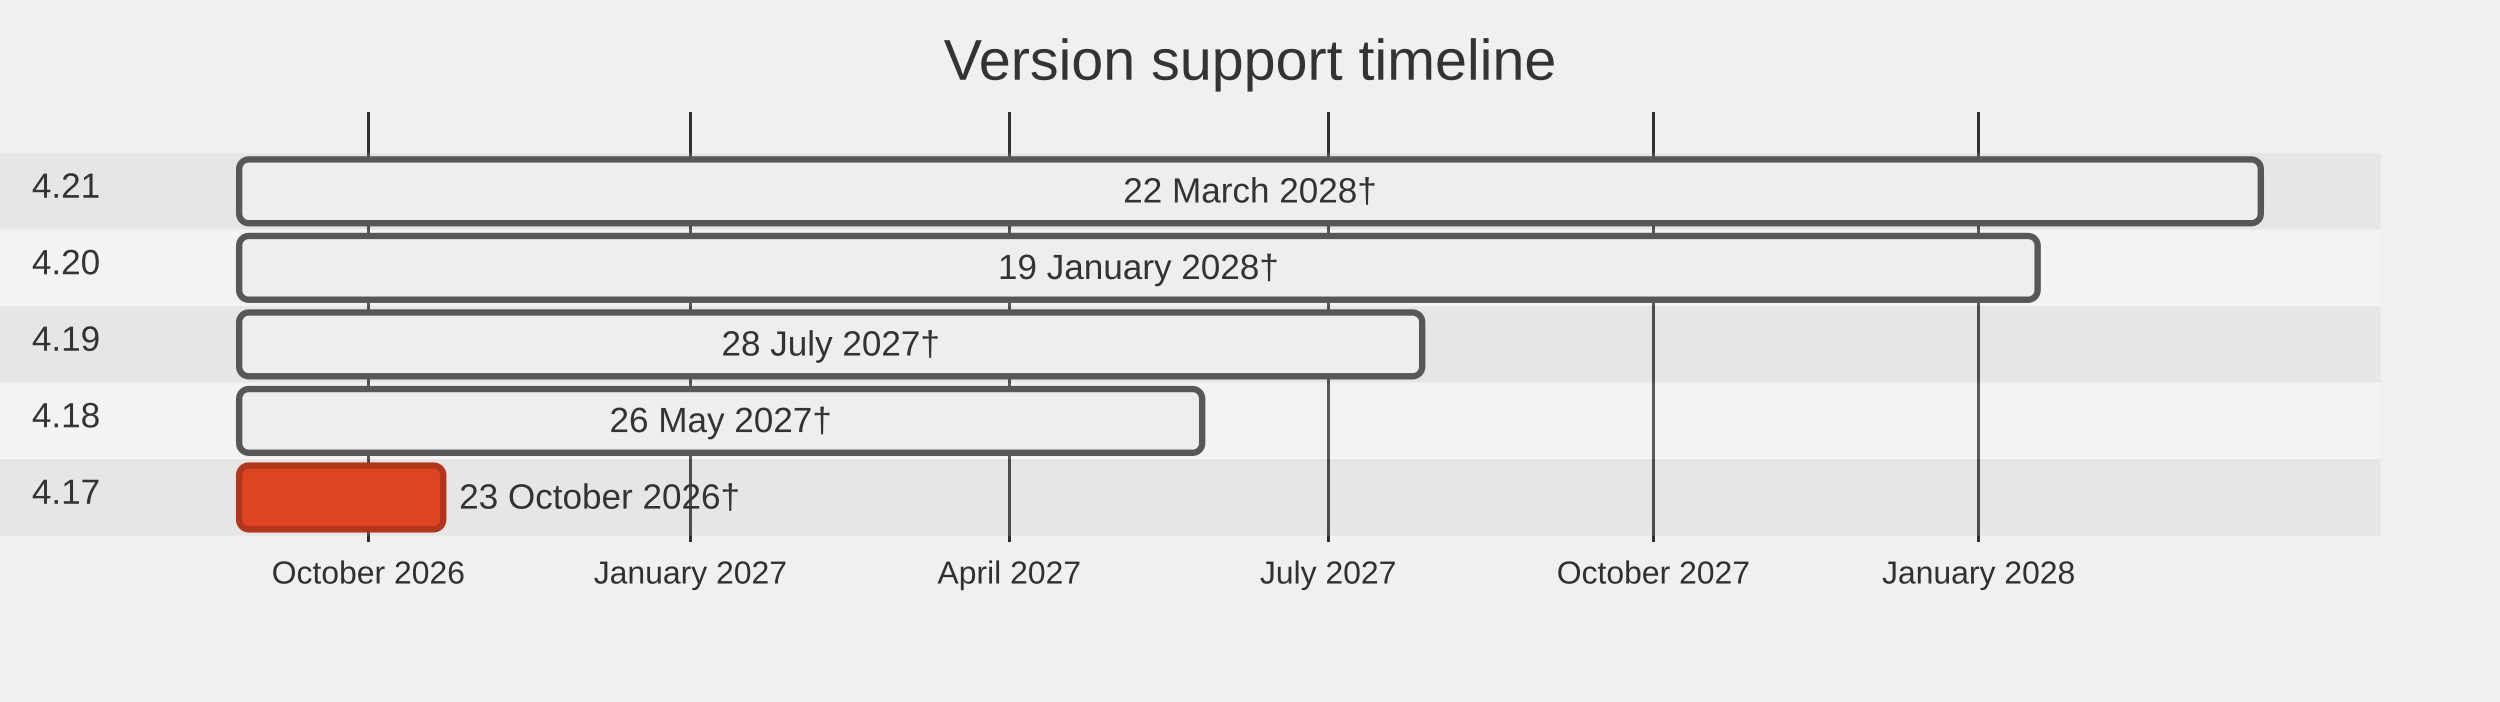
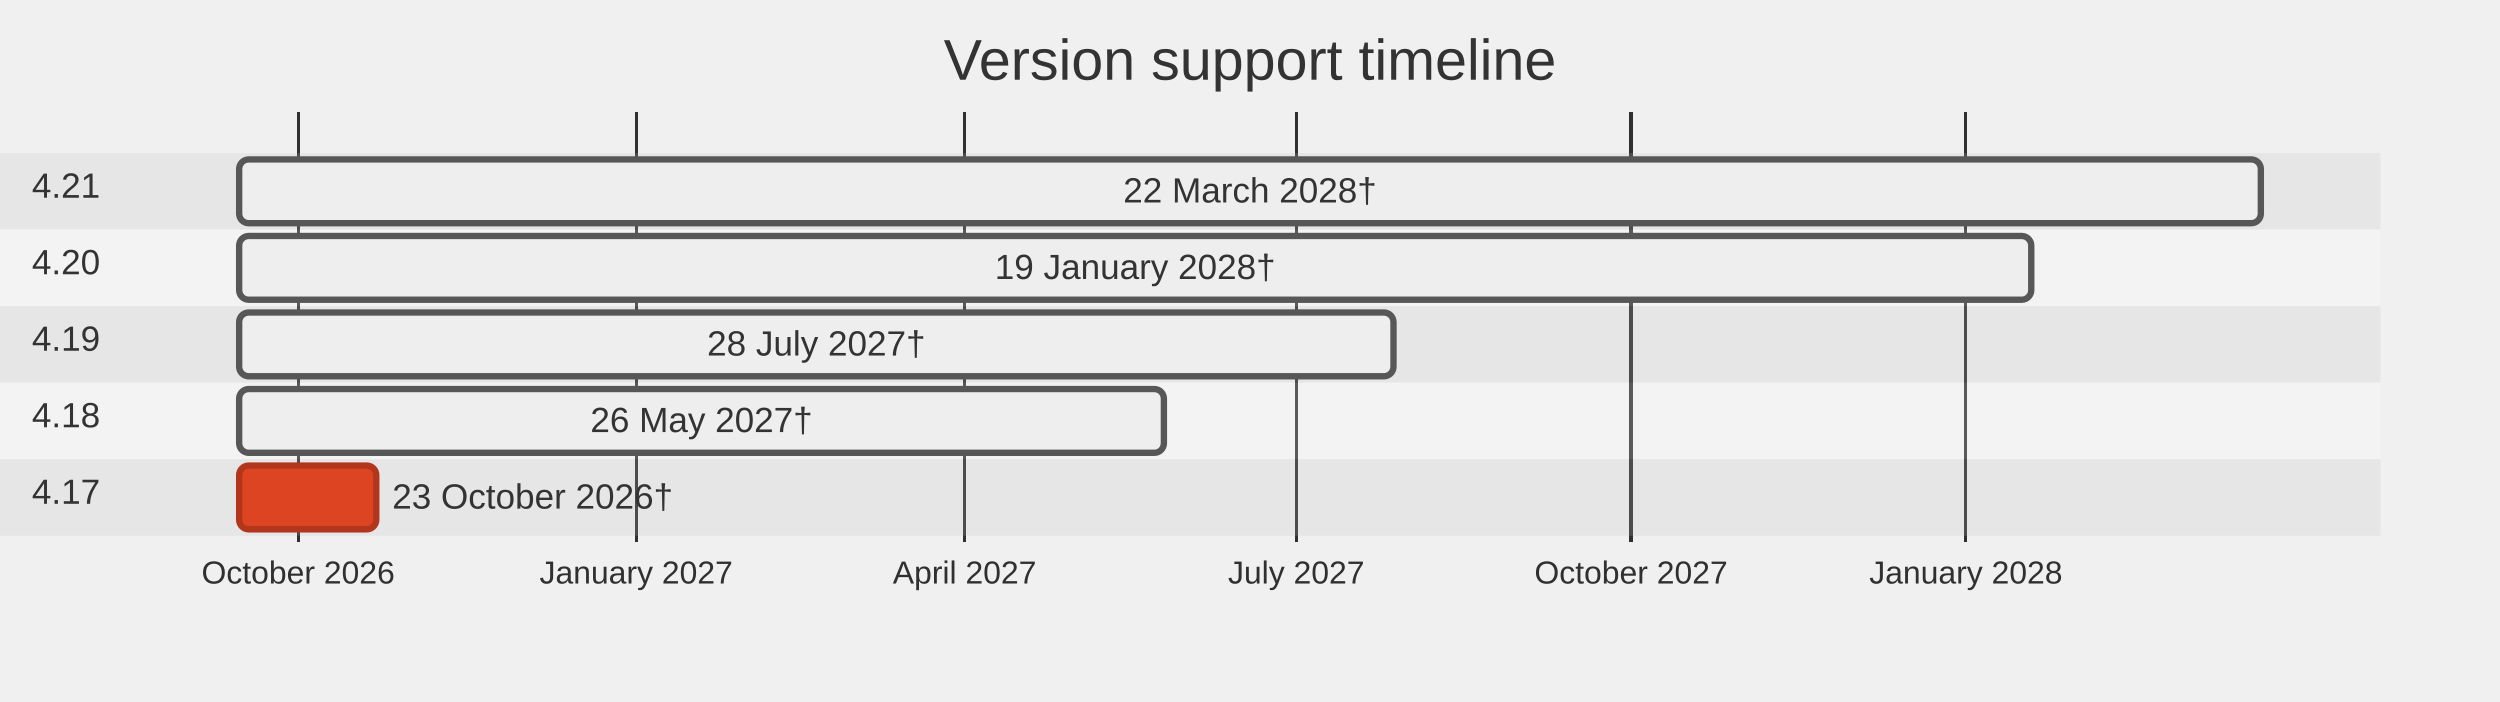
<svg xmlns="http://www.w3.org/2000/svg" id="my-svg" width="100%" viewBox="0 0 784 220" style="max-width: 784px; background-color: white;" role="graphics-document document" aria-roledescription="gantt">
  <style>#my-svg{font-family:"trebuchet ms",verdana,arial,sans-serif;font-size:16px;fill:#000000;}@keyframes edge-animation-frame{from{stroke-dashoffset:0;}}@keyframes dash{to{stroke-dashoffset:0;}}#my-svg .edge-animation-slow{stroke-dasharray:9,5!important;stroke-dashoffset:900;animation:dash 50s linear infinite;stroke-linecap:round;}#my-svg .edge-animation-fast{stroke-dasharray:9,5!important;stroke-dashoffset:900;animation:dash 20s linear infinite;stroke-linecap:round;}#my-svg .error-icon{fill:#552222;}#my-svg .error-text{fill:#552222;stroke:#552222;}#my-svg .edge-thickness-normal{stroke-width:1px;}#my-svg .edge-thickness-thick{stroke-width:3.5px;}#my-svg .edge-pattern-solid{stroke-dasharray:0;}#my-svg .edge-thickness-invisible{stroke-width:0;fill:none;}#my-svg .edge-pattern-dashed{stroke-dasharray:3;}#my-svg .edge-pattern-dotted{stroke-dasharray:2;}#my-svg .marker{fill:#666;stroke:#666;}#my-svg .marker.cross{stroke:#666;}#my-svg svg{font-family:"trebuchet ms",verdana,arial,sans-serif;font-size:16px;}#my-svg p{margin:0;}#my-svg .mermaid-main-font{font-family:"trebuchet ms",verdana,arial,sans-serif;}#my-svg .exclude-range{fill:#eeeeee;}#my-svg .section{stroke:none;opacity:0.2;}#my-svg .section0{fill:hsl(0, 0%, 73.922%);}#my-svg .section2{fill:hsl(0, 0%, 73.922%);}#my-svg .section1,#my-svg .section3{fill:white;opacity:0.2;}#my-svg .sectionTitle0{fill:#333;}#my-svg .sectionTitle1{fill:#333;}#my-svg .sectionTitle2{fill:#333;}#my-svg .sectionTitle3{fill:#333;}#my-svg .sectionTitle{text-anchor:start;font-family:"trebuchet ms",verdana,arial,sans-serif;}#my-svg .grid .tick{stroke:hsl(0, 0%, 90%);opacity:0.8;shape-rendering:crispEdges;}#my-svg .grid .tick text{font-family:"trebuchet ms",verdana,arial,sans-serif;fill:#000000;}#my-svg .grid path{stroke-width:0;}#my-svg .today{fill:none;stroke:#d42;stroke-width:2px;}#my-svg .task{stroke-width:2;}#my-svg .taskText{text-anchor:middle;font-family:"trebuchet ms",verdana,arial,sans-serif;}#my-svg .taskTextOutsideRight{fill:#333;text-anchor:start;font-family:"trebuchet ms",verdana,arial,sans-serif;}#my-svg .taskTextOutsideLeft{fill:#333;text-anchor:end;}#my-svg .task.clickable{cursor:pointer;}#my-svg .taskText.clickable{cursor:pointer;fill:#003163!important;font-weight:bold;}#my-svg .taskTextOutsideLeft.clickable{cursor:pointer;fill:#003163!important;font-weight:bold;}#my-svg .taskTextOutsideRight.clickable{cursor:pointer;fill:#003163!important;font-weight:bold;}#my-svg .taskText0,#my-svg .taskText1,#my-svg .taskText2,#my-svg .taskText3{fill:white;}#my-svg .task0,#my-svg .task1,#my-svg .task2,#my-svg .task3{fill:#707070;stroke:hsl(0, 0%, 33.922%);}#my-svg .taskTextOutside0,#my-svg .taskTextOutside2{fill:#333;}#my-svg .taskTextOutside1,#my-svg .taskTextOutside3{fill:#333;}#my-svg .active0,#my-svg .active1,#my-svg .active2,#my-svg .active3{fill:#eee;stroke:hsl(0, 0%, 33.922%);}#my-svg .activeText0,#my-svg .activeText1,#my-svg .activeText2,#my-svg .activeText3{fill:#333!important;}#my-svg .done0,#my-svg .done1,#my-svg .done2,#my-svg .done3{stroke:#666;fill:#bbb;stroke-width:2;}#my-svg .doneText0,#my-svg .doneText1,#my-svg .doneText2,#my-svg .doneText3{fill:#333!important;}#my-svg .doneText0.taskTextOutsideLeft,#my-svg .doneText0.taskTextOutsideRight,#my-svg .doneText1.taskTextOutsideLeft,#my-svg .doneText1.taskTextOutsideRight,#my-svg .doneText2.taskTextOutsideLeft,#my-svg .doneText2.taskTextOutsideRight,#my-svg .doneText3.taskTextOutsideLeft,#my-svg .doneText3.taskTextOutsideRight{fill:#333!important;}#my-svg .crit0,#my-svg .crit1,#my-svg .crit2,#my-svg .crit3{stroke:hsl(10.909, 73.333%, 40%);fill:#d42;stroke-width:2;}#my-svg .activeCrit0,#my-svg .activeCrit1,#my-svg .activeCrit2,#my-svg .activeCrit3{stroke:hsl(10.909, 73.333%, 40%);fill:#eee;stroke-width:2;}#my-svg .doneCrit0,#my-svg .doneCrit1,#my-svg .doneCrit2,#my-svg .doneCrit3{stroke:hsl(10.909, 73.333%, 40%);fill:#bbb;stroke-width:2;cursor:pointer;shape-rendering:crispEdges;}#my-svg .milestone{transform:rotate(45deg) scale(0.8,0.8);}#my-svg .milestoneText{font-style:italic;}#my-svg .doneCritText0,#my-svg .doneCritText1,#my-svg .doneCritText2,#my-svg .doneCritText3{fill:#333!important;}#my-svg .doneCritText0.taskTextOutsideLeft,#my-svg .doneCritText0.taskTextOutsideRight,#my-svg .doneCritText1.taskTextOutsideLeft,#my-svg .doneCritText1.taskTextOutsideRight,#my-svg .doneCritText2.taskTextOutsideLeft,#my-svg .doneCritText2.taskTextOutsideRight,#my-svg .doneCritText3.taskTextOutsideLeft,#my-svg .doneCritText3.taskTextOutsideRight{fill:#333!important;}#my-svg .vert{stroke:#d42;}#my-svg .vertText{font-size:15px;text-anchor:middle;fill:#d42!important;}#my-svg .activeCritText0,#my-svg .activeCritText1,#my-svg .activeCritText2,#my-svg .activeCritText3{fill:#333!important;}#my-svg .titleText{text-anchor:middle;font-size:18px;fill:#333;font-family:"trebuchet ms",verdana,arial,sans-serif;}#my-svg .node .neo-node{stroke:#999;}#my-svg [data-look="neo"].node rect,#my-svg [data-look="neo"].cluster rect,#my-svg [data-look="neo"].node polygon{stroke:url(#my-svg-gradient);filter:drop-shadow( 1px 2px 2px rgba(185,185,185,1));}#my-svg [data-look="neo"].swimlane.cluster rect{filter:none;}#my-svg [data-look="neo"].node path{stroke:url(#my-svg-gradient);stroke-width:1px;}#my-svg [data-look="neo"].node .outer-path{filter:drop-shadow( 1px 2px 2px rgba(185,185,185,1));}#my-svg [data-look="neo"].node .neo-line path{stroke:#999;filter:none;}#my-svg [data-look="neo"].node circle{stroke:url(#my-svg-gradient);filter:drop-shadow( 1px 2px 2px rgba(185,185,185,1));}#my-svg [data-look="neo"].node circle .state-start{fill:#000000;}#my-svg [data-look="neo"].icon-shape .icon{fill:url(#my-svg-gradient);filter:drop-shadow( 1px 2px 2px rgba(185,185,185,1));}#my-svg [data-look="neo"].icon-shape .icon-neo path{stroke:url(#my-svg-gradient);filter:drop-shadow( 1px 2px 2px rgba(185,185,185,1));}#my-svg :root{--mermaid-font-family:"trebuchet ms",verdana,arial,sans-serif;}</style>
  <g />
  <g class="grid" transform="translate(75, 170)" fill="none" font-size="10" font-family="sans-serif" text-anchor="middle">
    <path class="domain" stroke="currentColor" d="M0.5,-135V0.5H634.5V-135" />
-     <g class="tick" opacity="1" transform="translate(40.5,0)">
+     <g class="tick" opacity="1" transform="translate(18.5,0)">
      <line stroke="currentColor" y2="-135" />
      <text fill="#000" y="3" dy="1em" stroke="none" font-size="10" style="text-anchor: middle;"> October 2026</text>
    </g>
-     <g class="tick" opacity="1" transform="translate(141.5,0)">
+     <g class="tick" opacity="1" transform="translate(124.5,0)">
      <line stroke="currentColor" y2="-135" />
      <text fill="#000" y="3" dy="1em" stroke="none" font-size="10" style="text-anchor: middle;"> January 2027</text>
    </g>
-     <g class="tick" opacity="1" transform="translate(241.5,0)">
+     <g class="tick" opacity="1" transform="translate(227.5,0)">
      <line stroke="currentColor" y2="-135" />
      <text fill="#000" y="3" dy="1em" stroke="none" font-size="10" style="text-anchor: middle;"> April 2027</text>
    </g>
-     <g class="tick" opacity="1" transform="translate(341.5,0)">
+     <g class="tick" opacity="1" transform="translate(331.5,0)">
      <line stroke="currentColor" y2="-135" />
      <text fill="#000" y="3" dy="1em" stroke="none" font-size="10" style="text-anchor: middle;"> July 2027</text>
    </g>
-     <g class="tick" opacity="1" transform="translate(443.5,0)">
+     <g class="tick" opacity="1" transform="translate(436.5,0)">
      <line stroke="currentColor" y2="-135" />
      <text fill="#000" y="3" dy="1em" stroke="none" font-size="10" style="text-anchor: middle;"> October 2027</text>
    </g>
-     <g class="tick" opacity="1" transform="translate(545.5,0)">
+     <g class="tick" opacity="1" transform="translate(541.5,0)">
      <line stroke="currentColor" y2="-135" />
      <text fill="#000" y="3" dy="1em" stroke="none" font-size="10" style="text-anchor: middle;"> January 2028</text>
    </g>
  </g>
  <g>
    <rect x="0" y="48" width="746.5" height="24" class="section section0" />
    <rect x="0" y="72" width="746.5" height="24" class="section section1" />
    <rect x="0" y="96" width="746.5" height="24" class="section section2" />
    <rect x="0" y="120" width="746.5" height="24" class="section section3" />
    <rect x="0" y="144" width="746.5" height="24" class="section section0" />
  </g>
  <g>
    <rect id="my-svg-task1" rx="3" ry="3" x="75" y="50" width="634" height="20" transform-origin="392px 60px" class="task active0" />
-     <rect id="my-svg-task2" rx="3" ry="3" x="75" y="74" width="564" height="20" transform-origin="357px 84px" class="task active1" />
-     <rect id="my-svg-task3" rx="3" ry="3" x="75" y="98" width="371" height="20" transform-origin="260.5px 108px" class="task active2" />
-     <rect id="my-svg-task4" rx="3" ry="3" x="75" y="122" width="302" height="20" transform-origin="226px 132px" class="task active3" />
-     <rect id="my-svg-task5" rx="3" ry="3" x="75" y="146" width="64" height="20" transform-origin="107px 156px" class="task crit0" />
+     <rect id="my-svg-task2" rx="3" ry="3" x="75" y="74" width="562" height="20" transform-origin="356px 84px" class="task active1" />
+     <rect id="my-svg-task3" rx="3" ry="3" x="75" y="98" width="362" height="20" transform-origin="256px 108px" class="task active2" />
+     <rect id="my-svg-task4" rx="3" ry="3" x="75" y="122" width="290" height="20" transform-origin="220px 132px" class="task active3" />
+     <rect id="my-svg-task5" rx="3" ry="3" x="75" y="146" width="43" height="20" transform-origin="96.5px 156px" class="task crit0" />
    <text id="my-svg-task1-text" font-size="11" x="392" y="63.5" class="taskText taskText0 activeText0 width-88.51611328125">22 March 2028†      </text>
-     <text id="my-svg-task2-text" font-size="11" x="357" y="87.5" class="taskText taskText1 activeText1 width-96.685546875">19 January 2028†    </text>
-     <text id="my-svg-task3-text" font-size="11" x="260.5" y="111.5" class="taskText taskText2 activeText2 width-74.76611328125">28 July 2027†       </text>
-     <text id="my-svg-task4-text" font-size="11" x="226" y="135.5" class="taskText taskText3 activeText3 width-77.7255859375">26 May 2027†        </text>
-     <text id="my-svg-task5-text" font-size="11" x="144" y="159.5" class="taskTextOutsideRight taskTextOutside0  critText0 width-99.005859375">23 October 2026†    </text>
+     <text id="my-svg-task2-text" font-size="11" x="356" y="87.5" class="taskText taskText1 activeText1 width-96.685546875">19 January 2028†    </text>
+     <text id="my-svg-task3-text" font-size="11" x="256" y="111.5" class="taskText taskText2 activeText2 width-74.76611328125">28 July 2027†       </text>
+     <text id="my-svg-task4-text" font-size="11" x="220" y="135.5" class="taskText taskText3 activeText3 width-77.7255859375">26 May 2027†        </text>
+     <text id="my-svg-task5-text" font-size="11" x="123" y="159.5" class="taskTextOutsideRight taskTextOutside0  critText0 width-99.005859375">23 October 2026†    </text>
  </g>
  <g>
    <text dy="0em" x="10" y="62" font-size="11" class="sectionTitle sectionTitle0">
      <tspan alignment-baseline="central" x="10">4.21</tspan>
    </text>
    <text dy="0em" x="10" y="86" font-size="11" class="sectionTitle sectionTitle1">
      <tspan alignment-baseline="central" x="10">4.20</tspan>
    </text>
    <text dy="0em" x="10" y="110" font-size="11" class="sectionTitle sectionTitle2">
      <tspan alignment-baseline="central" x="10">4.19</tspan>
    </text>
    <text dy="0em" x="10" y="134" font-size="11" class="sectionTitle sectionTitle3">
      <tspan alignment-baseline="central" x="10">4.18</tspan>
    </text>
    <text dy="0em" x="10" y="158" font-size="11" class="sectionTitle sectionTitle0">
      <tspan alignment-baseline="central" x="10">4.17</tspan>
    </text>
  </g>
  <text x="392" y="25" class="titleText">Version support timeline</text>
</svg>
